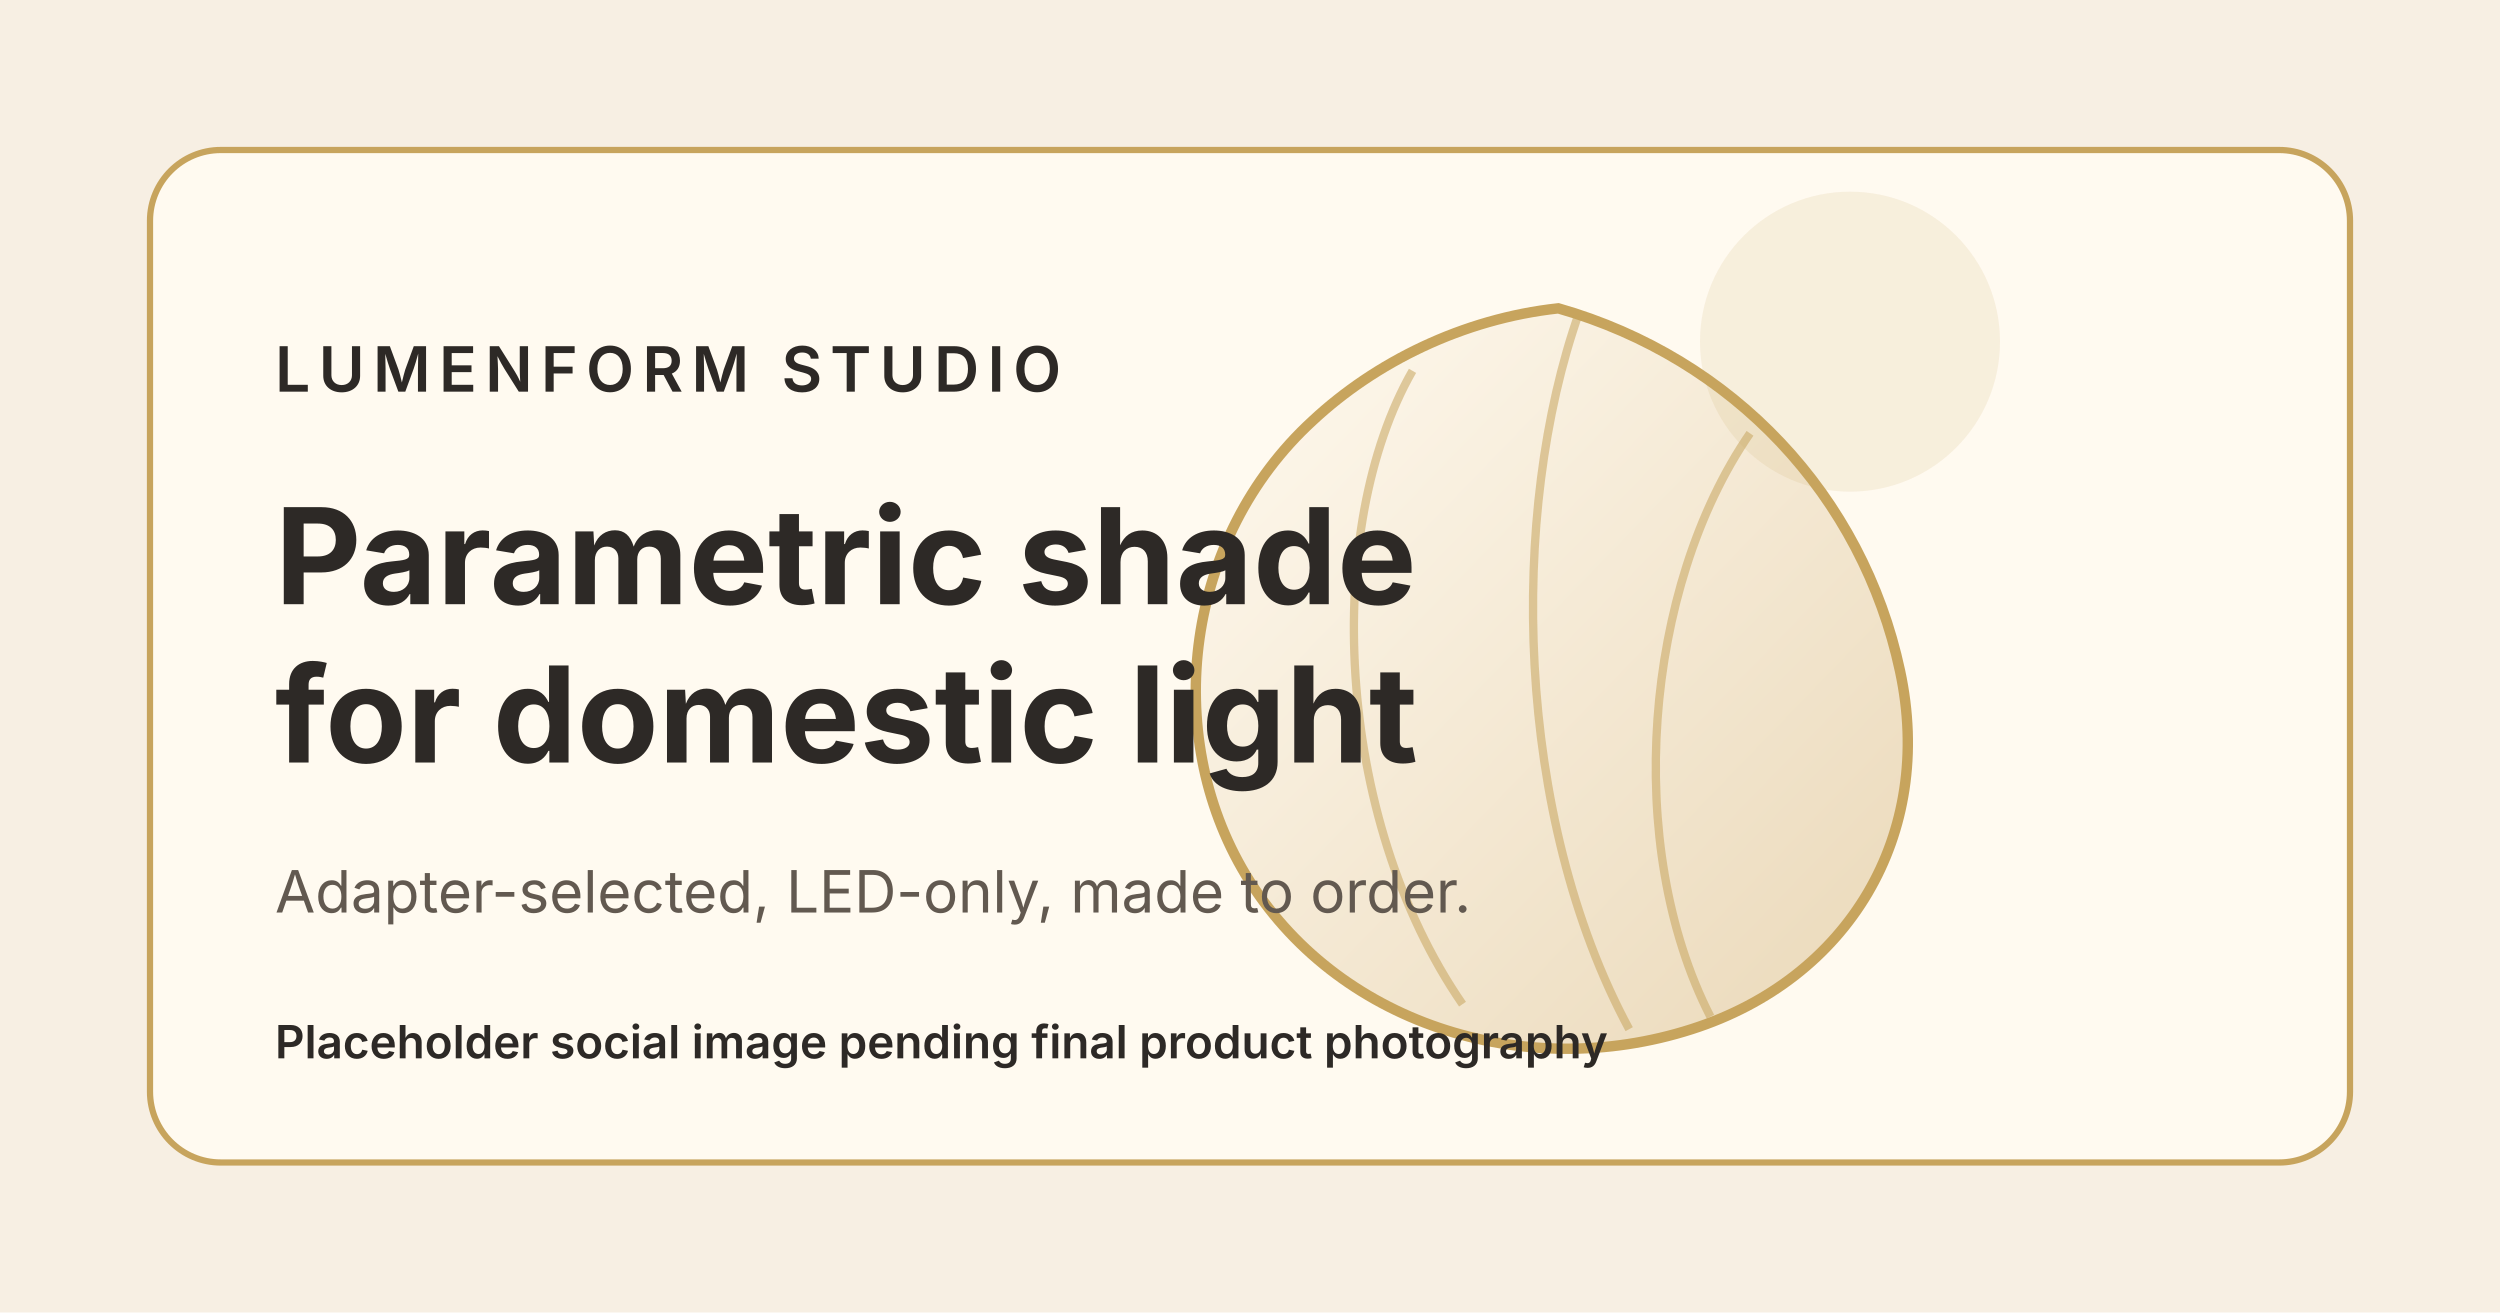
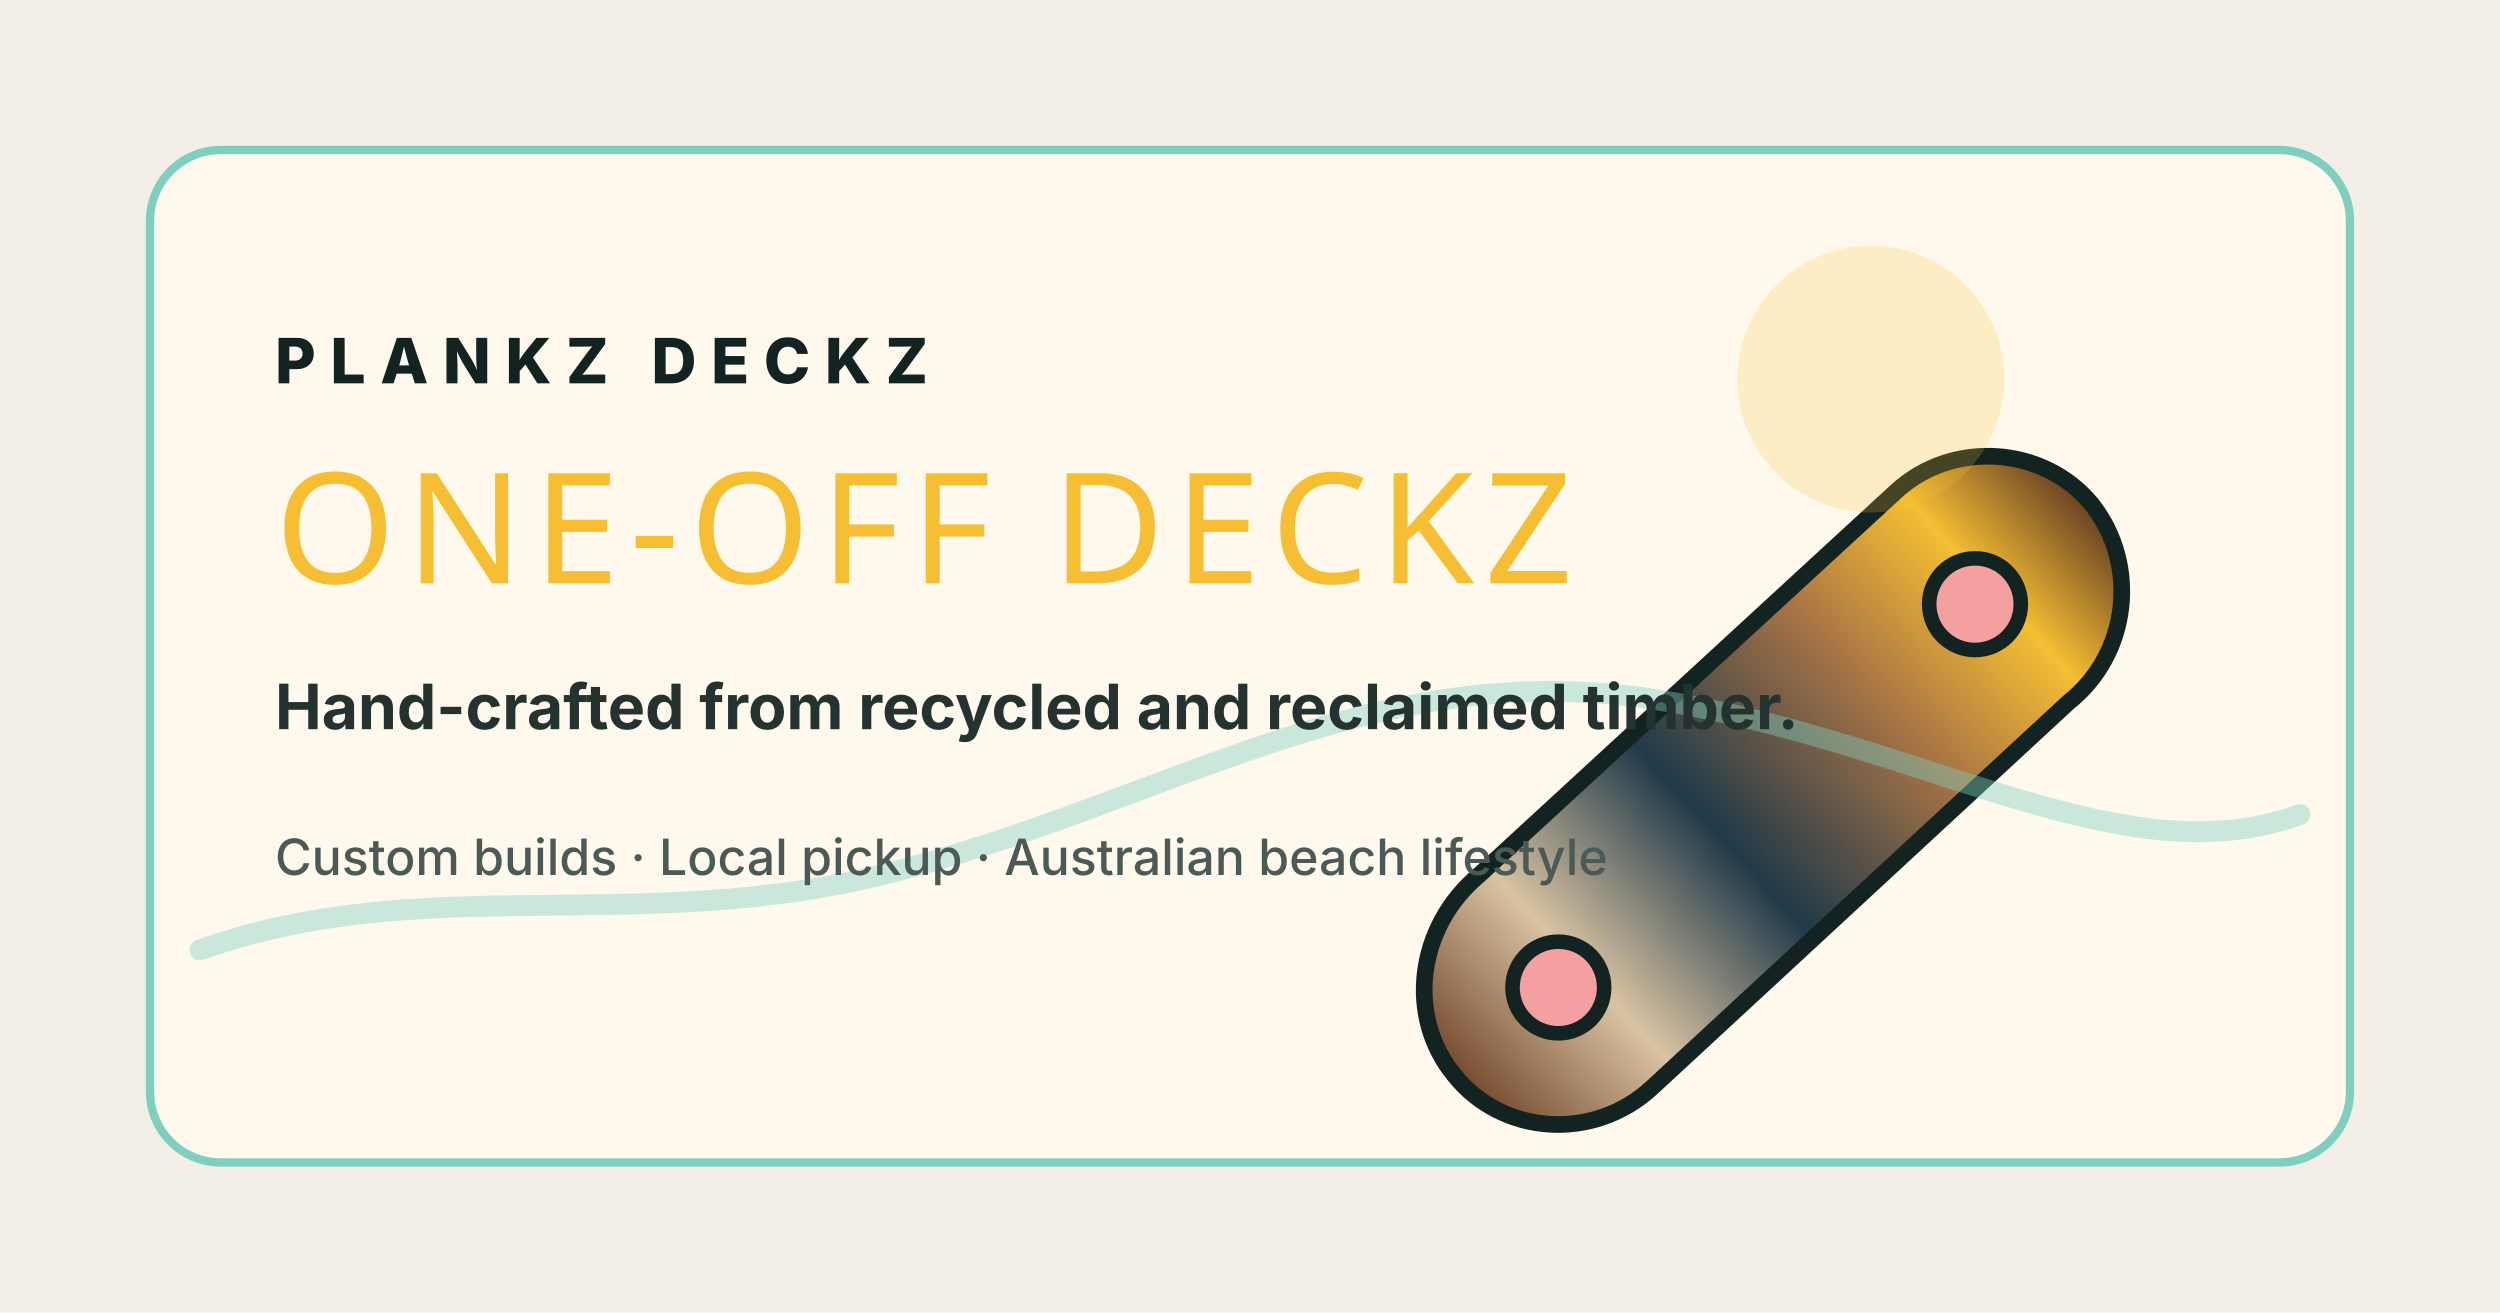
<svg xmlns="http://www.w3.org/2000/svg" width="1200" height="630" viewBox="0 0 1200 630" role="img" aria-labelledby="title desc">
+   <rect width="1200" height="630" fill="#F4EFE6" />
+   <rect x="72" y="72" width="1056" height="486" rx="34" fill="#FFF8ED" stroke="#7ECFC0" stroke-width="4" />
+   <path d="M710 420L910 236C937 211 981 214 1004 242C1027 271 1022 314 993 337L793 522C765 548 721 545 698 516C675 488 680 445 710 420Z" fill="url(#deck)" stroke="#132321" stroke-width="8" />
+   <circle cx="748" cy="474" r="22" fill="#F5A0A0" stroke="#132321" stroke-width="7" />
+   <circle cx="948" cy="290" r="22" fill="#F5A0A0" stroke="#132321" stroke-width="7" />
+   <circle cx="898" cy="182" r="64" fill="#F5BE33" opacity="0.22" />
+   <path d="M96 456C202 418 304 449 423 420C560 386 657 314 796 336C925 357 1019 422 1104 391" fill="none" stroke="#7ECFC0" stroke-width="10" stroke-linecap="round" opacity="0.42" />
+   <text x="132" y="184" fill="#132321" font-family="Inter, Arial, sans-serif" font-size="30" font-weight="800" letter-spacing="7">PLANKZ DECKZ</text>
+   <text x="132" y="280" fill="#F5BE33" font-family="Impact, Arial Black, sans-serif" font-size="74" letter-spacing="5">ONE-OFF DECKZ</text>
+   <text x="132" y="350" fill="#243230" font-family="Inter, Arial, sans-serif" font-size="30" font-weight="700">Hand-crafted from recycled and reclaimed timber.</text>
+   <text x="132" y="420" fill="#4B5A56" font-family="Inter, Arial, sans-serif" font-size="24" font-weight="500">Custom builds · Local pickup · Australian beach lifestyle</text>
  <defs>
-     <linearGradient id="shade" x1="0" x2="1" y1="0" y2="1">
-       <stop offset="0%" stop-color="#fffaf0" />
-       <stop offset="100%" stop-color="#ead8b8" />
+     <linearGradient id="deck" x1="698" y1="522" x2="1004" y2="236" gradientUnits="userSpaceOnUse">
+       <stop stop-color="#6F4327" />
+       <stop offset="0.2" stop-color="#D9C3A2" />
+       <stop offset="0.42" stop-color="#203A49" />
+       <stop offset="0.66" stop-color="#A87445" />
+       <stop offset="0.84" stop-color="#F5BE33" />
+       <stop offset="1" stop-color="#5B3722" />
    </linearGradient>
  </defs>
-   <rect width="1200" height="630" fill="#f7efe3" />
-   <rect x="72" y="72" width="1056" height="486" rx="34" fill="#fffaf0" stroke="#c7a45d" stroke-width="3" />
-   <path d="M748 148C832 172 894 238 912 322C929 401 887 470 812 494C731 520 641 491 598 420C557 352 569 258 630 202C660 174 702 153 748 148Z" fill="url(#shade)" stroke="#c7a45d" stroke-width="5" />
-   <path d="M678 178C635 253 640 392 702 482" fill="none" stroke="#c7a45d" stroke-width="4" opacity="0.55" />
-   <path d="M758 150C724 246 727 392 782 494" fill="none" stroke="#c7a45d" stroke-width="4" opacity="0.55" />
-   <path d="M840 208C789 282 779 406 821 488" fill="none" stroke="#c7a45d" stroke-width="4" opacity="0.55" />
-   <circle cx="888" cy="164" r="72" fill="#c7a45d" opacity="0.14" />
-   <text x="132" y="188" fill="#2d2926" font-family="Inter, Arial, sans-serif" font-size="30" font-weight="600" letter-spacing="4">LUMENFORM STUDIO</text>
-   <text x="132" y="290" fill="#2d2926" font-family="Inter, Arial, sans-serif" font-size="64" font-weight="700">Parametric shade</text>
-   <text x="132" y="366" fill="#2d2926" font-family="Inter, Arial, sans-serif" font-size="64" font-weight="700">for domestic light</text>
-   <text x="132" y="438" fill="#625950" font-family="Inter, Arial, sans-serif" font-size="28" font-weight="400">Adapter-selected, LED-only, made to order.</text>
-   <text x="132" y="508" fill="#2d2926" font-family="Inter, Arial, sans-serif" font-size="22" font-weight="600">Placeholder social image pending final product photography</text>
</svg>
